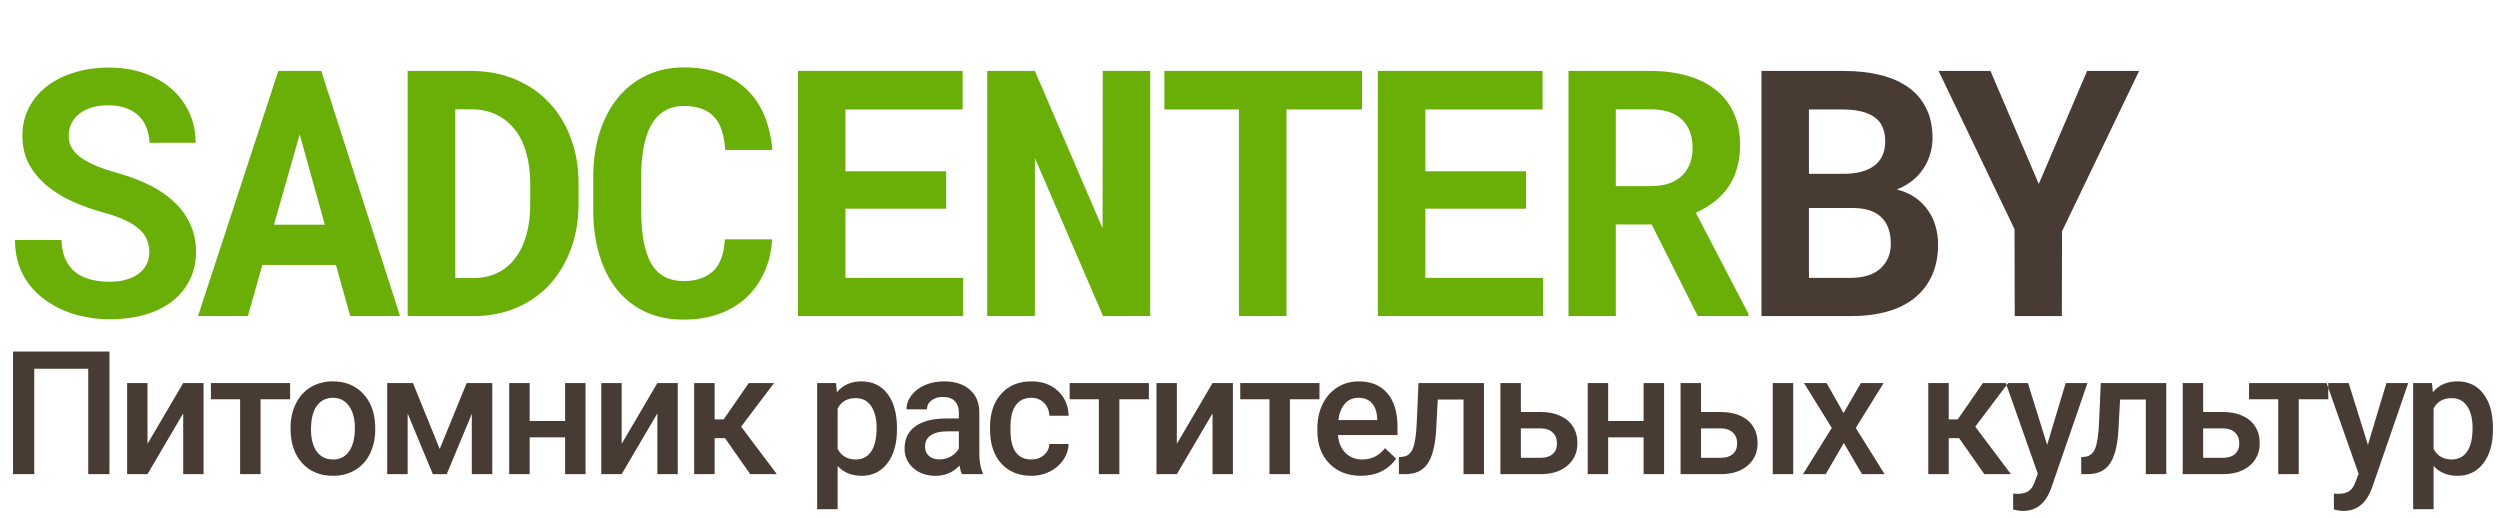
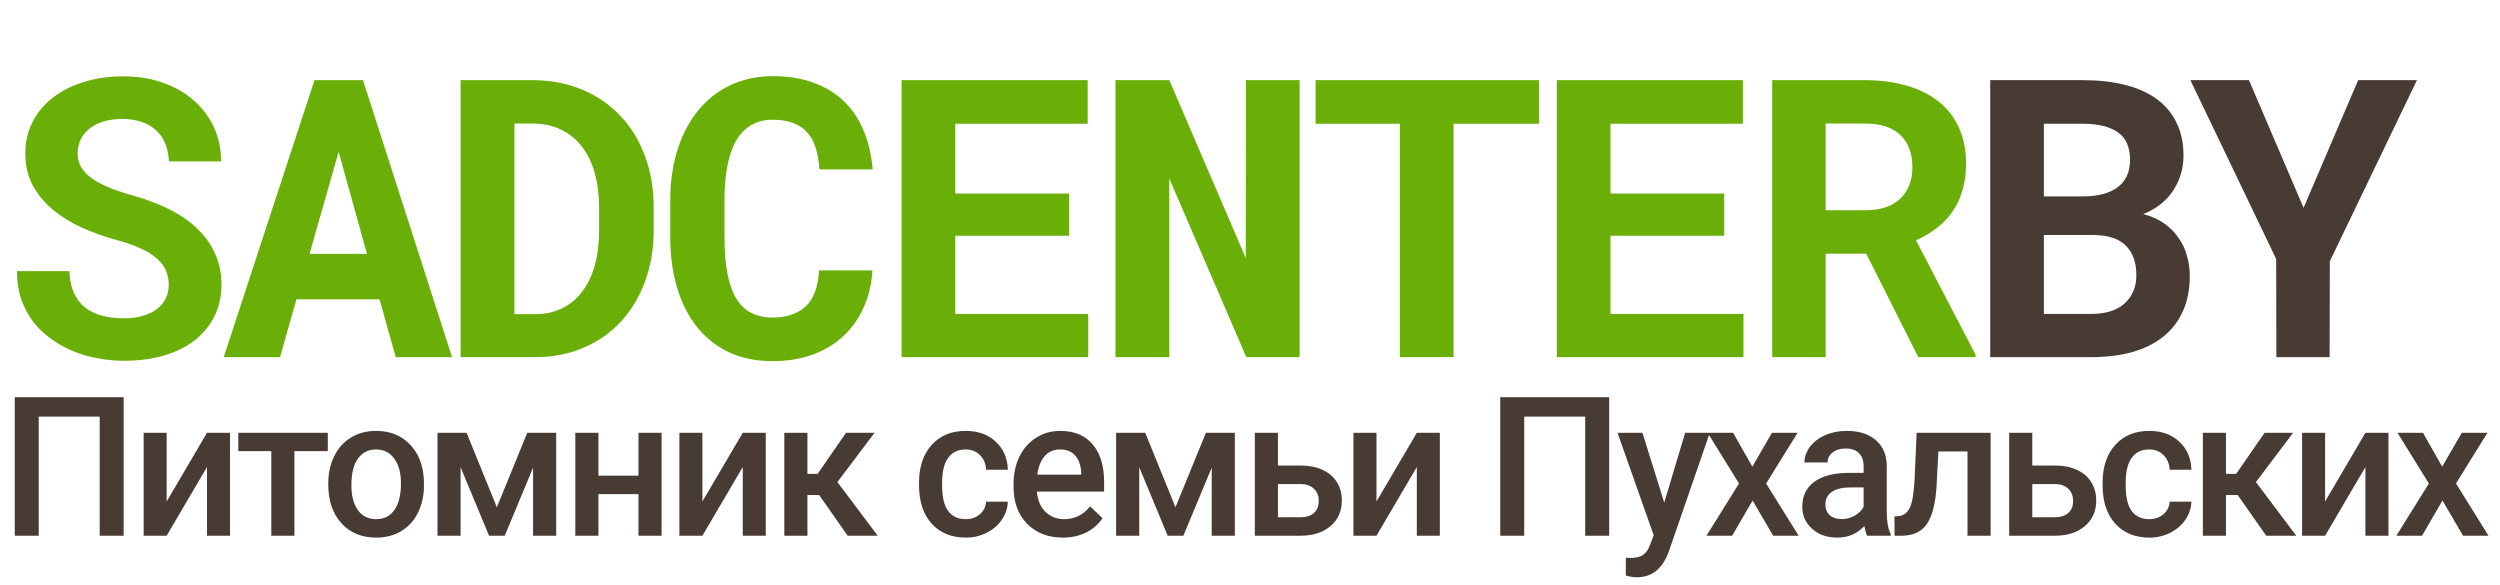
- <svg xmlns="http://www.w3.org/2000/svg" width="174" height="36" viewBox="0 0 174 36">
-   <path fill-rule="evenodd" clip-rule="evenodd" d="M10.395 17.547C10.395 17.242 10.34 16.957 10.23 16.691C10.129 16.426 9.949 16.18 9.691 15.953C9.441 15.719 9.109 15.508 8.695 15.32C8.289 15.125 7.781 14.945 7.172 14.781C6.43 14.578 5.719 14.324 5.039 14.02C4.367 13.715 3.773 13.348 3.258 12.918C2.742 12.488 2.328 11.988 2.016 11.418C1.711 10.848 1.559 10.191 1.559 9.449C1.559 8.73 1.711 8.078 2.016 7.492C2.32 6.906 2.742 6.406 3.281 5.992C3.82 5.578 4.457 5.262 5.191 5.043C5.926 4.816 6.723 4.703 7.582 4.703C8.473 4.703 9.285 4.832 10.02 5.09C10.762 5.348 11.398 5.711 11.93 6.18C12.461 6.641 12.875 7.191 13.172 7.832C13.469 8.473 13.617 9.176 13.617 9.941H10.406C10.391 9.559 10.32 9.207 10.195 8.887C10.078 8.566 9.898 8.293 9.656 8.066C9.422 7.832 9.125 7.652 8.766 7.527C8.414 7.395 8 7.328 7.523 7.328C7.086 7.328 6.695 7.383 6.352 7.492C6.016 7.594 5.73 7.742 5.496 7.938C5.262 8.125 5.082 8.352 4.957 8.617C4.84 8.875 4.781 9.156 4.781 9.461C4.781 9.781 4.859 10.07 5.016 10.328C5.18 10.586 5.414 10.82 5.719 11.031C6.023 11.234 6.391 11.422 6.82 11.594C7.258 11.766 7.75 11.926 8.297 12.074C9.078 12.301 9.797 12.578 10.453 12.906C11.109 13.234 11.672 13.625 12.141 14.078C12.617 14.523 12.984 15.035 13.242 15.613C13.508 16.184 13.641 16.82 13.641 17.523C13.641 18.273 13.488 18.941 13.184 19.527C12.887 20.105 12.473 20.598 11.941 21.004C11.41 21.402 10.777 21.707 10.043 21.918C9.309 22.121 8.508 22.223 7.641 22.223C7.102 22.223 6.562 22.172 6.023 22.07C5.492 21.977 4.98 21.828 4.488 21.625C4.004 21.422 3.551 21.168 3.129 20.863C2.707 20.559 2.34 20.203 2.027 19.797C1.723 19.391 1.48 18.93 1.301 18.414C1.129 17.898 1.043 17.328 1.043 16.703H4.277C4.293 17.219 4.383 17.66 4.547 18.027C4.711 18.395 4.938 18.695 5.227 18.93C5.523 19.164 5.875 19.336 6.281 19.445C6.695 19.555 7.148 19.609 7.641 19.609C8.078 19.609 8.465 19.559 8.801 19.457C9.145 19.355 9.434 19.215 9.668 19.035C9.902 18.855 10.082 18.641 10.207 18.391C10.332 18.133 10.395 17.852 10.395 17.547ZM23.38 18.438H18.259L17.251 22H13.782L19.372 4.938H22.36L27.845 22H24.376L23.38 18.438ZM19.067 15.637H22.606L20.86 9.355L19.067 15.637ZM28.373 22V4.938H32.791C33.924 4.938 34.947 5.133 35.861 5.523C36.783 5.906 37.568 6.445 38.217 7.141C38.873 7.828 39.377 8.652 39.728 9.613C40.088 10.574 40.267 11.629 40.267 12.777V14.184C40.267 15.332 40.088 16.387 39.728 17.348C39.377 18.301 38.881 19.125 38.24 19.82C37.599 20.508 36.83 21.043 35.932 21.426C35.033 21.809 34.041 22 32.955 22H28.373ZM31.689 7.609V19.352H32.955C33.572 19.352 34.123 19.234 34.607 19C35.099 18.766 35.514 18.426 35.849 17.98C36.193 17.535 36.455 16.996 36.635 16.363C36.814 15.723 36.904 14.996 36.904 14.184V12.754C36.904 11.988 36.814 11.293 36.635 10.668C36.463 10.035 36.201 9.492 35.849 9.039C35.506 8.586 35.076 8.234 34.56 7.984C34.053 7.734 33.463 7.609 32.791 7.609H31.689ZM53.745 16.656C53.69 17.516 53.503 18.289 53.182 18.977C52.87 19.664 52.448 20.25 51.917 20.734C51.386 21.219 50.753 21.594 50.018 21.859C49.284 22.117 48.472 22.246 47.581 22.246C46.573 22.246 45.679 22.062 44.897 21.695C44.116 21.32 43.46 20.801 42.929 20.137C42.397 19.465 41.991 18.66 41.71 17.723C41.429 16.785 41.288 15.754 41.288 14.629V12.332C41.288 11.199 41.436 10.164 41.733 9.227C42.03 8.289 42.452 7.484 42.999 6.812C43.546 6.141 44.206 5.621 44.979 5.254C45.761 4.879 46.636 4.691 47.604 4.691C48.542 4.691 49.374 4.824 50.1 5.09C50.835 5.355 51.46 5.734 51.975 6.227C52.491 6.719 52.897 7.32 53.194 8.031C53.491 8.742 53.679 9.543 53.757 10.434H50.475C50.444 9.926 50.366 9.48 50.241 9.098C50.124 8.715 49.948 8.398 49.714 8.148C49.487 7.891 49.198 7.699 48.847 7.574C48.503 7.441 48.089 7.375 47.604 7.375C47.097 7.375 46.655 7.484 46.28 7.703C45.905 7.922 45.593 8.242 45.343 8.664C45.1 9.086 44.921 9.605 44.804 10.223C44.686 10.832 44.628 11.527 44.628 12.309V14.629C44.628 16.309 44.862 17.551 45.331 18.355C45.807 19.16 46.557 19.562 47.581 19.562C48.44 19.562 49.12 19.336 49.62 18.883C50.12 18.422 50.397 17.68 50.452 16.656H53.745ZM65.851 14.523H58.844V19.34H67.035V22H55.539V4.938H67V7.621H58.844V11.922H65.851V14.523ZM80.055 22H76.774L72.028 10.996V22H68.712V4.938H72.028L76.739 15.895L76.751 4.938H80.055V22ZM94.799 7.621H89.537V22H86.232V7.621H81.041V4.938H94.799V7.621ZM106.214 14.523H99.206V19.34H107.397V22H95.901V4.938H107.362V7.621H99.206V11.922H106.214V14.523ZM114.957 15.625H112.461V22H109.168V4.938H114.886C115.832 4.938 116.687 5.051 117.453 5.277C118.218 5.496 118.871 5.82 119.41 6.25C119.957 6.68 120.375 7.215 120.664 7.855C120.961 8.496 121.109 9.238 121.109 10.082C121.109 10.691 121.035 11.242 120.886 11.734C120.746 12.219 120.539 12.656 120.265 13.047C120 13.43 119.675 13.766 119.293 14.055C118.918 14.344 118.496 14.594 118.027 14.805L121.695 21.848V22H118.168L114.957 15.625ZM112.461 12.953H114.898C115.828 12.953 116.543 12.719 117.043 12.25C117.55 11.773 117.804 11.125 117.804 10.305C117.804 9.453 117.558 8.793 117.066 8.324C116.574 7.848 115.847 7.609 114.886 7.609H112.461V12.953Z" fill="#69AF07" />
-   <path fill-rule="evenodd" clip-rule="evenodd" d="M122.598 22V4.938H128.329C129.258 4.938 130.102 5.031 130.86 5.219C131.626 5.406 132.278 5.691 132.817 6.074C133.356 6.457 133.77 6.941 134.059 7.527C134.356 8.113 134.505 8.805 134.505 9.602C134.497 10.398 134.282 11.113 133.86 11.746C133.446 12.379 132.833 12.859 132.02 13.188C132.512 13.312 132.938 13.5 133.298 13.75C133.657 14 133.954 14.297 134.188 14.641C134.43 14.977 134.606 15.348 134.715 15.754C134.833 16.152 134.891 16.566 134.891 16.996C134.891 17.816 134.751 18.539 134.469 19.164C134.188 19.789 133.786 20.312 133.262 20.734C132.739 21.156 132.102 21.473 131.352 21.684C130.602 21.895 129.758 22 128.821 22H122.598ZM125.903 14.477V19.34H128.833C129.731 19.332 130.415 19.113 130.883 18.684C131.36 18.246 131.598 17.676 131.598 16.973C131.606 16.191 131.395 15.582 130.965 15.145C130.536 14.707 129.872 14.484 128.973 14.477H125.903ZM125.903 12.098H128.352C129.266 12.09 129.969 11.898 130.462 11.523C130.954 11.148 131.204 10.598 131.212 9.871C131.212 9.074 130.965 8.504 130.473 8.16C129.981 7.809 129.27 7.629 128.34 7.621H125.903V12.098ZM141.9 12.801L145.263 4.938H148.884L143.517 16.094L143.505 22H140.224L140.212 15.953L134.927 4.938H138.537L141.9 12.801Z" fill="#483B33" />
-   <path fill-rule="evenodd" clip-rule="evenodd" d="M7.617 33H6.141V25.664H2.385V33H0.908V24.469H7.617V33ZM12.751 26.66H14.168V33H12.751V28.77L10.266 33H8.848V26.66H10.266V30.891L12.751 26.66ZM20.192 27.791H18.136V33H16.712V27.791H14.679V26.66H20.192V27.791ZM20.222 29.771C20.222 29.15 20.345 28.592 20.591 28.096C20.837 27.596 21.183 27.213 21.628 26.947C22.074 26.678 22.585 26.543 23.163 26.543C24.019 26.543 24.712 26.818 25.244 27.369C25.779 27.92 26.068 28.65 26.111 29.561L26.117 29.895C26.117 30.52 25.995 31.078 25.753 31.57C25.515 32.062 25.171 32.443 24.722 32.713C24.277 32.982 23.761 33.117 23.175 33.117C22.281 33.117 21.564 32.82 21.025 32.227C20.49 31.629 20.222 30.834 20.222 29.842V29.771ZM21.646 29.895C21.646 30.547 21.781 31.059 22.05 31.43C22.32 31.797 22.695 31.98 23.175 31.98C23.656 31.98 24.029 31.793 24.294 31.418C24.564 31.043 24.699 30.494 24.699 29.771C24.699 29.131 24.56 28.623 24.283 28.248C24.009 27.873 23.636 27.686 23.163 27.686C22.699 27.686 22.329 27.871 22.056 28.242C21.783 28.609 21.646 29.16 21.646 29.895ZM30.605 31.248L32.48 26.66H34.262V33H32.838V28.805L31.092 33H30.125L28.373 28.781V33H26.949V26.66H28.742L30.605 31.248ZM40.754 33H39.331V30.439H36.864V33H35.44V26.66H36.864V29.303H39.331V26.66H40.754V33ZM45.753 26.66H47.171V33H45.753V28.77L43.268 33H41.85V26.66H43.268V30.891L45.753 26.66ZM50.458 30.492H49.738V33H48.314V26.66H49.738V29.191H50.365L52.117 26.66H53.874L51.583 29.695L54.068 33H52.216L50.458 30.492ZM62.43 29.895C62.43 30.875 62.207 31.658 61.762 32.244C61.317 32.826 60.719 33.117 59.969 33.117C59.274 33.117 58.717 32.889 58.299 32.432V35.438H56.875V26.66H58.188L58.246 27.305C58.664 26.797 59.233 26.543 59.952 26.543C60.725 26.543 61.33 26.832 61.768 27.41C62.209 27.984 62.43 28.783 62.43 29.807V29.895ZM61.012 29.771C61.012 29.139 60.885 28.637 60.631 28.266C60.381 27.895 60.022 27.709 59.553 27.709C58.971 27.709 58.553 27.949 58.299 28.43V31.242C58.557 31.734 58.979 31.98 59.565 31.98C60.018 31.98 60.371 31.799 60.625 31.436C60.883 31.068 61.012 30.514 61.012 29.771ZM66.948 33C66.885 32.879 66.831 32.682 66.784 32.408C66.331 32.881 65.776 33.117 65.12 33.117C64.483 33.117 63.964 32.935 63.561 32.572C63.159 32.209 62.958 31.76 62.958 31.225C62.958 30.549 63.208 30.031 63.708 29.672C64.212 29.309 64.93 29.127 65.864 29.127H66.737V28.711C66.737 28.383 66.645 28.121 66.462 27.926C66.278 27.727 65.999 27.627 65.624 27.627C65.3 27.627 65.034 27.709 64.827 27.873C64.62 28.033 64.516 28.238 64.516 28.488H63.093C63.093 28.141 63.208 27.816 63.438 27.516C63.669 27.211 63.981 26.973 64.376 26.801C64.774 26.629 65.218 26.543 65.706 26.543C66.448 26.543 67.04 26.73 67.481 27.105C67.923 27.477 68.149 28 68.161 28.676V31.535C68.161 32.105 68.241 32.56 68.401 32.9V33H66.948ZM65.384 31.975C65.665 31.975 65.928 31.906 66.175 31.77C66.425 31.633 66.612 31.449 66.737 31.219V30.023H65.969C65.442 30.023 65.046 30.115 64.78 30.299C64.514 30.482 64.382 30.742 64.382 31.078C64.382 31.352 64.472 31.57 64.651 31.734C64.835 31.895 65.079 31.975 65.384 31.975ZM71.777 31.98C72.132 31.98 72.427 31.877 72.661 31.67C72.896 31.463 73.021 31.207 73.036 30.902H74.378C74.363 31.297 74.24 31.666 74.009 32.01C73.779 32.35 73.466 32.619 73.072 32.818C72.677 33.018 72.251 33.117 71.794 33.117C70.907 33.117 70.204 32.83 69.685 32.256C69.165 31.682 68.906 30.889 68.906 29.877V29.73C68.906 28.766 69.163 27.994 69.679 27.416C70.195 26.834 70.898 26.543 71.788 26.543C72.542 26.543 73.156 26.764 73.628 27.205C74.105 27.643 74.355 28.219 74.378 28.934H73.036C73.021 28.57 72.896 28.271 72.661 28.037C72.431 27.803 72.136 27.686 71.777 27.686C71.316 27.686 70.96 27.854 70.71 28.189C70.46 28.521 70.333 29.027 70.329 29.707V29.936C70.329 30.623 70.452 31.137 70.698 31.477C70.948 31.812 71.308 31.98 71.777 31.98ZM79.963 27.791H77.906V33H76.482V27.791H74.449V26.66H79.963V27.791ZM84.393 26.66H85.811V33H84.393V28.77L81.908 33H80.49V26.66H81.908V30.891L84.393 26.66ZM91.835 27.791H89.778V33H88.354V27.791H86.321V26.66H91.835V27.791ZM94.724 33.117C93.822 33.117 93.089 32.834 92.527 32.268C91.968 31.697 91.689 30.939 91.689 29.994V29.818C91.689 29.186 91.81 28.621 92.052 28.125C92.298 27.625 92.642 27.236 93.083 26.959C93.525 26.682 94.017 26.543 94.56 26.543C95.423 26.543 96.089 26.818 96.558 27.369C97.031 27.92 97.267 28.699 97.267 29.707V30.281H93.124C93.167 30.805 93.341 31.219 93.646 31.523C93.954 31.828 94.341 31.98 94.806 31.98C95.458 31.98 95.99 31.717 96.4 31.189L97.167 31.922C96.913 32.301 96.573 32.596 96.148 32.807C95.726 33.014 95.251 33.117 94.724 33.117ZM94.554 27.686C94.163 27.686 93.847 27.822 93.605 28.096C93.366 28.369 93.214 28.75 93.148 29.238H95.861V29.133C95.829 28.656 95.702 28.297 95.48 28.055C95.257 27.809 94.948 27.686 94.554 27.686ZM103.285 26.66V33H101.861V27.809H100.068L99.951 30.018C99.877 31.08 99.672 31.844 99.336 32.309C99.004 32.77 98.494 33 97.806 33H97.367L97.361 31.816L97.654 31.787C97.966 31.744 98.193 31.555 98.334 31.219C98.478 30.879 98.57 30.262 98.609 29.367L98.726 26.66H103.285ZM105.852 28.676H107.246C107.766 28.676 108.219 28.766 108.606 28.945C108.992 29.125 109.285 29.377 109.485 29.701C109.688 30.025 109.789 30.402 109.789 30.832C109.789 31.484 109.559 32.008 109.098 32.402C108.637 32.797 108.024 32.996 107.258 33H104.428V26.66H105.852V28.676ZM105.852 29.818V31.863H107.24C107.588 31.863 107.861 31.777 108.061 31.605C108.264 31.43 108.365 31.182 108.365 30.861C108.365 30.541 108.266 30.289 108.067 30.105C107.871 29.918 107.606 29.822 107.27 29.818H105.852ZM115.819 33H114.395V30.439H111.928V33H110.505V26.66H111.928V29.303H114.395V26.66H115.819V33ZM118.392 28.676H119.786C120.306 28.676 120.759 28.766 121.146 28.945C121.532 29.125 121.825 29.377 122.025 29.701C122.228 30.025 122.329 30.402 122.329 30.832C122.329 31.484 122.099 32.008 121.638 32.402C121.177 32.797 120.564 32.996 119.798 33H116.968V26.66H118.392V28.676ZM124.808 33H123.384V26.66H124.808V33ZM118.392 29.818V31.863H119.78C120.128 31.863 120.401 31.777 120.601 31.605C120.804 31.43 120.905 31.182 120.905 30.861C120.905 30.541 120.806 30.289 120.607 30.105C120.411 29.918 120.146 29.822 119.81 29.818H118.392ZM128.312 28.746L129.519 26.66H131.101L129.162 29.783L131.166 33H129.595L128.33 30.832L127.07 33H125.488L127.492 29.783L125.558 26.66H127.129L128.312 28.746ZM136.352 30.492H135.631V33H134.208V26.66H135.631V29.191H136.258L138.01 26.66H139.768L137.477 29.695L139.961 33H138.11L136.352 30.492ZM142.481 30.961L143.771 26.66H145.288L142.769 33.961C142.382 35.027 141.726 35.56 140.8 35.56C140.593 35.56 140.364 35.525 140.114 35.455V34.353L140.384 34.371C140.743 34.371 141.013 34.305 141.192 34.172C141.376 34.043 141.521 33.824 141.626 33.516L141.831 32.971L139.605 26.66H141.14L142.481 30.961ZM150.773 26.66V33H149.349V27.809H147.556L147.439 30.018C147.365 31.08 147.16 31.844 146.824 32.309C146.492 32.77 145.982 33 145.294 33H144.855L144.849 31.816L145.142 31.787C145.455 31.744 145.681 31.555 145.822 31.219C145.966 30.879 146.058 30.262 146.097 29.367L146.214 26.66H150.773ZM153.34 28.676H154.734C155.254 28.676 155.707 28.766 156.094 28.945C156.48 29.125 156.773 29.377 156.973 29.701C157.176 30.025 157.277 30.402 157.277 30.832C157.277 31.484 157.047 32.008 156.586 32.402C156.125 32.797 155.512 32.996 154.746 33H151.916V26.66H153.34V28.676ZM153.34 29.818V31.863H154.729C155.076 31.863 155.35 31.777 155.549 31.605C155.752 31.43 155.854 31.182 155.854 30.861C155.854 30.541 155.754 30.289 155.555 30.105C155.359 29.918 155.094 29.822 154.758 29.818H153.34ZM162.047 27.791H159.991V33H158.567V27.791H156.534V26.66H162.047V27.791ZM164.808 30.961L166.097 26.66H167.614L165.095 33.961C164.708 35.027 164.052 35.56 163.126 35.56C162.919 35.56 162.69 35.525 162.44 35.455V34.353L162.71 34.371C163.069 34.371 163.339 34.305 163.519 34.172C163.702 34.043 163.847 33.824 163.952 33.516L164.157 32.971L161.931 26.66H163.466L164.808 30.961ZM173.509 29.895C173.509 30.875 173.287 31.658 172.841 32.244C172.396 32.826 171.798 33.117 171.048 33.117C170.353 33.117 169.796 32.889 169.378 32.432V35.438H167.955V26.66H169.267L169.326 27.305C169.744 26.797 170.312 26.543 171.031 26.543C171.804 26.543 172.41 26.832 172.847 27.41C173.289 27.984 173.509 28.783 173.509 29.807V29.895ZM172.091 29.771C172.091 29.139 171.964 28.637 171.71 28.266C171.46 27.895 171.101 27.709 170.632 27.709C170.05 27.709 169.632 27.949 169.378 28.43V31.242C169.636 31.734 170.058 31.98 170.644 31.98C171.097 31.98 171.451 31.799 171.705 31.436C171.962 31.068 172.091 30.514 172.091 29.771Z" fill="#483B33" />
+ <svg xmlns="http://www.w3.org/2000/svg" width="154" height="36" viewBox="0 0 154 36" fill="none">
+   <path d="M10.395 17.547C10.395 17.242 10.34 16.957 10.23 16.691C10.129 16.426 9.949 16.18 9.691 15.953C9.441 15.719 9.109 15.508 8.695 15.32C8.289 15.125 7.781 14.945 7.172 14.781C6.43 14.578 5.719 14.324 5.039 14.02C4.367 13.715 3.773 13.348 3.258 12.918C2.742 12.488 2.328 11.988 2.016 11.418C1.711 10.848 1.559 10.191 1.559 9.449C1.559 8.73 1.711 8.078 2.016 7.492C2.32 6.906 2.742 6.406 3.281 5.992C3.82 5.578 4.457 5.262 5.191 5.043C5.926 4.816 6.723 4.703 7.582 4.703C8.473 4.703 9.285 4.832 10.02 5.09C10.762 5.348 11.398 5.711 11.93 6.18C12.461 6.641 12.875 7.191 13.172 7.832C13.469 8.473 13.617 9.176 13.617 9.941H10.406C10.391 9.559 10.32 9.207 10.195 8.887C10.078 8.566 9.898 8.293 9.656 8.066C9.422 7.832 9.125 7.652 8.766 7.527C8.414 7.395 8 7.328 7.523 7.328C7.086 7.328 6.695 7.383 6.352 7.492C6.016 7.594 5.73 7.742 5.496 7.938C5.262 8.125 5.082 8.352 4.957 8.617C4.84 8.875 4.781 9.156 4.781 9.461C4.781 9.781 4.859 10.07 5.016 10.328C5.18 10.586 5.414 10.82 5.719 11.031C6.023 11.234 6.391 11.422 6.82 11.594C7.258 11.766 7.75 11.926 8.297 12.074C9.078 12.301 9.797 12.578 10.453 12.906C11.109 13.234 11.672 13.625 12.141 14.078C12.617 14.523 12.984 15.035 13.242 15.613C13.508 16.184 13.641 16.82 13.641 17.523C13.641 18.273 13.488 18.941 13.184 19.527C12.887 20.105 12.473 20.598 11.941 21.004C11.41 21.402 10.777 21.707 10.043 21.918C9.309 22.121 8.508 22.223 7.641 22.223C7.102 22.223 6.562 22.172 6.023 22.07C5.492 21.977 4.98 21.828 4.488 21.625C4.004 21.422 3.551 21.168 3.129 20.863C2.707 20.559 2.34 20.203 2.027 19.797C1.723 19.391 1.48 18.93 1.301 18.414C1.129 17.898 1.043 17.328 1.043 16.703H4.277C4.293 17.219 4.383 17.66 4.547 18.027C4.711 18.395 4.938 18.695 5.227 18.93C5.523 19.164 5.875 19.336 6.281 19.445C6.695 19.555 7.148 19.609 7.641 19.609C8.078 19.609 8.465 19.559 8.801 19.457C9.145 19.355 9.434 19.215 9.668 19.035C9.902 18.855 10.082 18.641 10.207 18.391C10.332 18.133 10.395 17.852 10.395 17.547ZM23.38 18.438H18.259L17.251 22H13.782L19.372 4.938H22.36L27.845 22H24.376L23.38 18.438ZM19.067 15.637H22.606L20.86 9.355L19.067 15.637ZM28.373 22V4.938H32.791C33.924 4.938 34.947 5.133 35.861 5.523C36.783 5.906 37.568 6.445 38.217 7.141C38.873 7.828 39.377 8.652 39.728 9.613C40.088 10.574 40.267 11.629 40.267 12.777V14.184C40.267 15.332 40.088 16.387 39.728 17.348C39.377 18.301 38.881 19.125 38.24 19.82C37.599 20.508 36.83 21.043 35.932 21.426C35.033 21.809 34.041 22 32.955 22H28.373ZM31.689 7.609V19.352H32.955C33.572 19.352 34.123 19.234 34.607 19C35.099 18.766 35.514 18.426 35.849 17.98C36.193 17.535 36.455 16.996 36.635 16.363C36.814 15.723 36.904 14.996 36.904 14.184V12.754C36.904 11.988 36.814 11.293 36.635 10.668C36.463 10.035 36.201 9.492 35.849 9.039C35.506 8.586 35.076 8.234 34.56 7.984C34.053 7.734 33.463 7.609 32.791 7.609H31.689ZM53.745 16.656C53.69 17.516 53.503 18.289 53.182 18.977C52.87 19.664 52.448 20.25 51.917 20.734C51.386 21.219 50.753 21.594 50.018 21.859C49.284 22.117 48.472 22.246 47.581 22.246C46.573 22.246 45.679 22.062 44.897 21.695C44.116 21.32 43.46 20.801 42.929 20.137C42.397 19.465 41.991 18.66 41.71 17.723C41.429 16.785 41.288 15.754 41.288 14.629V12.332C41.288 11.199 41.436 10.164 41.733 9.227C42.03 8.289 42.452 7.484 42.999 6.812C43.546 6.141 44.206 5.621 44.979 5.254C45.761 4.879 46.636 4.691 47.604 4.691C48.542 4.691 49.374 4.824 50.1 5.09C50.835 5.355 51.46 5.734 51.975 6.227C52.491 6.719 52.897 7.32 53.194 8.031C53.491 8.742 53.679 9.543 53.757 10.434H50.475C50.444 9.926 50.366 9.48 50.241 9.098C50.124 8.715 49.948 8.398 49.714 8.148C49.487 7.891 49.198 7.699 48.847 7.574C48.503 7.441 48.089 7.375 47.604 7.375C47.097 7.375 46.655 7.484 46.28 7.703C45.905 7.922 45.593 8.242 45.343 8.664C45.1 9.086 44.921 9.605 44.804 10.223C44.686 10.832 44.628 11.527 44.628 12.309V14.629C44.628 16.309 44.862 17.551 45.331 18.355C45.807 19.16 46.557 19.562 47.581 19.562C48.44 19.562 49.12 19.336 49.62 18.883C50.12 18.422 50.397 17.68 50.452 16.656H53.745ZM65.851 14.523H58.844V19.34H67.035V22H55.539V4.938H67V7.621H58.844V11.922H65.851V14.523ZM80.055 22H76.774L72.028 10.996V22H68.712V4.938H72.028L76.739 15.895L76.751 4.938H80.055V22ZM94.799 7.621H89.537V22H86.232V7.621H81.041V4.938H94.799V7.621ZM106.214 14.523H99.206V19.34H107.397V22H95.901V4.938H107.362V7.621H99.206V11.922H106.214V14.523ZM114.957 15.625H112.461V22H109.168V4.938H114.886C115.832 4.938 116.687 5.051 117.453 5.277C118.218 5.496 118.871 5.82 119.41 6.25C119.957 6.68 120.375 7.215 120.664 7.855C120.961 8.496 121.109 9.238 121.109 10.082C121.109 10.691 121.035 11.242 120.886 11.734C120.746 12.219 120.539 12.656 120.265 13.047C120 13.43 119.675 13.766 119.293 14.055C118.918 14.344 118.496 14.594 118.027 14.805L121.695 21.848V22H118.168L114.957 15.625ZM112.461 12.953H114.898C115.828 12.953 116.543 12.719 117.043 12.25C117.55 11.773 117.804 11.125 117.804 10.305C117.804 9.453 117.558 8.793 117.066 8.324C116.574 7.848 115.847 7.609 114.886 7.609H112.461V12.953Z" fill="#69AF07" />
+   <path d="M122.598 22V4.938H128.329C129.258 4.938 130.102 5.031 130.86 5.219C131.626 5.406 132.278 5.691 132.817 6.074C133.356 6.457 133.77 6.941 134.059 7.527C134.356 8.113 134.505 8.805 134.505 9.602C134.497 10.398 134.282 11.113 133.86 11.746C133.446 12.379 132.833 12.859 132.02 13.188C132.512 13.312 132.938 13.5 133.298 13.75C133.657 14 133.954 14.297 134.188 14.641C134.43 14.977 134.606 15.348 134.715 15.754C134.833 16.152 134.891 16.566 134.891 16.996C134.891 17.816 134.751 18.539 134.469 19.164C134.188 19.789 133.786 20.312 133.262 20.734C132.739 21.156 132.102 21.473 131.352 21.684C130.602 21.895 129.758 22 128.821 22H122.598ZM125.903 14.477V19.34H128.833C129.731 19.332 130.415 19.113 130.883 18.684C131.36 18.246 131.598 17.676 131.598 16.973C131.606 16.191 131.395 15.582 130.965 15.145C130.536 14.707 129.872 14.484 128.973 14.477H125.903ZM125.903 12.098H128.352C129.266 12.09 129.969 11.898 130.462 11.523C130.954 11.148 131.204 10.598 131.212 9.871C131.212 9.074 130.965 8.504 130.473 8.16C129.981 7.809 129.27 7.629 128.34 7.621H125.903V12.098ZM141.9 12.801L145.263 4.938H148.884L143.517 16.094L143.505 22H140.224L140.212 15.953L134.927 4.938H138.537L141.9 12.801Z" fill="#483B33" />
+   <path d="M7.617 33H6.141V25.664H2.385V33H0.908V24.469H7.617V33ZM12.751 26.66H14.168V33H12.751V28.77L10.266 33H8.848V26.66H10.266V30.891L12.751 26.66ZM20.192 27.791H18.136V33H16.712V27.791H14.679V26.66H20.192V27.791ZM20.222 29.771C20.222 29.15 20.345 28.592 20.591 28.096C20.837 27.596 21.183 27.213 21.628 26.947C22.074 26.678 22.585 26.543 23.163 26.543C24.019 26.543 24.712 26.818 25.244 27.369C25.779 27.92 26.068 28.65 26.111 29.561L26.117 29.895C26.117 30.52 25.995 31.078 25.753 31.57C25.515 32.062 25.171 32.443 24.722 32.713C24.277 32.982 23.761 33.117 23.175 33.117C22.281 33.117 21.564 32.82 21.025 32.227C20.49 31.629 20.222 30.834 20.222 29.842V29.771ZM21.646 29.895C21.646 30.547 21.781 31.059 22.05 31.43C22.32 31.797 22.695 31.98 23.175 31.98C23.656 31.98 24.029 31.793 24.294 31.418C24.564 31.043 24.699 30.494 24.699 29.771C24.699 29.131 24.56 28.623 24.283 28.248C24.009 27.873 23.636 27.686 23.163 27.686C22.699 27.686 22.329 27.871 22.056 28.242C21.783 28.609 21.646 29.16 21.646 29.895ZM30.605 31.248L32.48 26.66H34.262V33H32.838V28.805L31.092 33H30.125L28.373 28.781V33H26.949V26.66H28.742L30.605 31.248ZM40.754 33H39.331V30.439H36.864V33H35.44V26.66H36.864V29.303H39.331V26.66H40.754V33ZM45.753 26.66H47.171V33H45.753V28.77L43.268 33H41.85V26.66H43.268V30.891L45.753 26.66ZM50.458 30.492H49.738V33H48.314V26.66H49.738V29.191H50.365L52.117 26.66H53.874L51.583 29.695L54.068 33H52.216L50.458 30.492ZM59.483 31.98C59.838 31.98 60.133 31.877 60.367 31.67C60.602 31.463 60.727 31.207 60.742 30.902H62.084C62.069 31.297 61.946 31.666 61.715 32.01C61.485 32.35 61.172 32.619 60.778 32.818C60.383 33.018 59.957 33.117 59.5 33.117C58.614 33.117 57.91 32.83 57.391 32.256C56.871 31.682 56.612 30.889 56.612 29.877V29.73C56.612 28.766 56.87 27.994 57.385 27.416C57.901 26.834 58.604 26.543 59.495 26.543C60.248 26.543 60.862 26.764 61.334 27.205C61.811 27.643 62.061 28.219 62.084 28.934H60.742C60.727 28.57 60.602 28.271 60.367 28.037C60.137 27.803 59.842 27.686 59.483 27.686C59.022 27.686 58.666 27.854 58.416 28.189C58.166 28.521 58.039 29.027 58.035 29.707V29.936C58.035 30.623 58.158 31.137 58.405 31.477C58.655 31.812 59.014 31.98 59.483 31.98ZM65.472 33.117C64.569 33.117 63.837 32.834 63.274 32.268C62.716 31.697 62.436 30.939 62.436 29.994V29.818C62.436 29.186 62.557 28.621 62.8 28.125C63.046 27.625 63.389 27.236 63.831 26.959C64.272 26.682 64.764 26.543 65.307 26.543C66.171 26.543 66.837 26.818 67.305 27.369C67.778 27.92 68.014 28.699 68.014 29.707V30.281H63.872C63.915 30.805 64.089 31.219 64.393 31.523C64.702 31.828 65.089 31.98 65.553 31.98C66.206 31.98 66.737 31.717 67.147 31.189L67.915 31.922C67.661 32.301 67.321 32.596 66.895 32.807C66.473 33.014 65.999 33.117 65.472 33.117ZM65.302 27.686C64.911 27.686 64.594 27.822 64.352 28.096C64.114 28.369 63.962 28.75 63.895 29.238H66.608V29.133C66.577 28.656 66.45 28.297 66.227 28.055C66.005 27.809 65.696 27.686 65.302 27.686ZM72.409 31.248L74.284 26.66H76.066V33H74.642V28.805L72.896 33H71.929L70.177 28.781V33H68.753V26.66H70.546L72.409 31.248ZM78.721 28.676H80.115C80.635 28.676 81.088 28.766 81.474 28.945C81.861 29.125 82.154 29.377 82.353 29.701C82.556 30.025 82.658 30.402 82.658 30.832C82.658 31.484 82.427 32.008 81.967 32.402C81.506 32.797 80.892 32.996 80.127 33H77.297V26.66H78.721V28.676ZM78.721 29.818V31.863H80.109C80.457 31.863 80.73 31.777 80.93 31.605C81.133 31.43 81.234 31.182 81.234 30.861C81.234 30.541 81.135 30.289 80.935 30.105C80.74 29.918 80.474 29.822 80.138 29.818H78.721ZM87.276 26.66H88.694V33H87.276V28.77L84.791 33H83.373V26.66H84.791V30.891L87.276 26.66ZM99.124 33H97.648V25.664H93.892V33H92.415V24.469H99.124V33ZM102.517 30.961L103.806 26.66H105.324L102.804 33.961C102.418 35.027 101.761 35.56 100.836 35.56C100.629 35.56 100.4 35.525 100.15 35.455V34.353L100.42 34.371C100.779 34.371 101.049 34.305 101.228 34.172C101.412 34.043 101.556 33.824 101.662 33.516L101.867 32.971L99.64 26.66H101.175L102.517 30.961ZM107.944 28.746L109.151 26.66H110.733L108.793 29.783L110.797 33H109.227L107.961 30.832L106.701 33H105.119L107.123 29.783L105.19 26.66H106.76L107.944 28.746ZM115.01 33C114.948 32.879 114.893 32.682 114.846 32.408C114.393 32.881 113.839 33.117 113.182 33.117C112.546 33.117 112.026 32.935 111.624 32.572C111.221 32.209 111.02 31.76 111.02 31.225C111.02 30.549 111.27 30.031 111.77 29.672C112.274 29.309 112.993 29.127 113.926 29.127H114.799V28.711C114.799 28.383 114.708 28.121 114.524 27.926C114.34 27.727 114.061 27.627 113.686 27.627C113.362 27.627 113.096 27.709 112.889 27.873C112.682 28.033 112.579 28.238 112.579 28.488H111.155C111.155 28.141 111.27 27.816 111.501 27.516C111.731 27.211 112.044 26.973 112.438 26.801C112.837 26.629 113.28 26.543 113.768 26.543C114.51 26.543 115.102 26.73 115.544 27.105C115.985 27.477 116.212 28 116.223 28.676V31.535C116.223 32.105 116.303 32.56 116.464 32.9V33H115.01ZM113.446 31.975C113.727 31.975 113.991 31.906 114.237 31.77C114.487 31.633 114.674 31.449 114.799 31.219V30.023H114.032C113.505 30.023 113.108 30.115 112.842 30.299C112.577 30.482 112.444 30.742 112.444 31.078C112.444 31.352 112.534 31.57 112.714 31.734C112.897 31.895 113.141 31.975 113.446 31.975ZM122.622 26.66V33H121.198V27.809H119.405L119.288 30.018C119.214 31.08 119.009 31.844 118.673 32.309C118.341 32.77 117.831 33 117.144 33H116.704L116.698 31.816L116.991 31.787C117.304 31.744 117.53 31.555 117.671 31.219C117.816 30.879 117.907 30.262 117.946 29.367L118.064 26.66H122.622ZM125.189 28.676H126.584C127.103 28.676 127.556 28.766 127.943 28.945C128.33 29.125 128.623 29.377 128.822 29.701C129.025 30.025 129.127 30.402 129.127 30.832C129.127 31.484 128.896 32.008 128.435 32.402C127.974 32.797 127.361 32.996 126.595 33H123.765V26.66H125.189V28.676ZM125.189 29.818V31.863H126.578C126.925 31.863 127.199 31.777 127.398 31.605C127.601 31.43 127.703 31.182 127.703 30.861C127.703 30.541 127.603 30.289 127.404 30.105C127.209 29.918 126.943 29.822 126.607 29.818H125.189ZM132.391 31.98C132.746 31.98 133.041 31.877 133.275 31.67C133.51 31.463 133.635 31.207 133.65 30.902H134.992C134.977 31.297 134.854 31.666 134.623 32.01C134.393 32.35 134.08 32.619 133.686 32.818C133.291 33.018 132.865 33.117 132.408 33.117C131.522 33.117 130.818 32.83 130.299 32.256C129.779 31.682 129.52 30.889 129.52 29.877V29.73C129.52 28.766 129.777 27.994 130.293 27.416C130.809 26.834 131.512 26.543 132.402 26.543C133.156 26.543 133.77 26.764 134.242 27.205C134.719 27.643 134.969 28.219 134.992 28.934H133.65C133.635 28.57 133.51 28.271 133.275 28.037C133.045 27.803 132.75 27.686 132.391 27.686C131.93 27.686 131.574 27.854 131.324 28.189C131.074 28.521 130.947 29.027 130.943 29.707V29.936C130.943 30.623 131.066 31.137 131.313 31.477C131.563 31.812 131.922 31.98 132.391 31.98ZM137.84 30.492H137.12V33H135.696V26.66H137.12V29.191H137.747L139.499 26.66H141.256L138.965 29.695L141.45 33H139.598L137.84 30.492ZM145.71 26.66H147.128V33H145.71V28.77L143.226 33H141.808V26.66H143.226V30.891L145.71 26.66ZM150.439 28.746L151.646 26.66H153.228L151.289 29.783L153.292 33H151.722L150.457 30.832L149.197 33H147.615L149.619 29.783L147.685 26.66H149.255L150.439 28.746Z" fill="#483B33" />
</svg>
